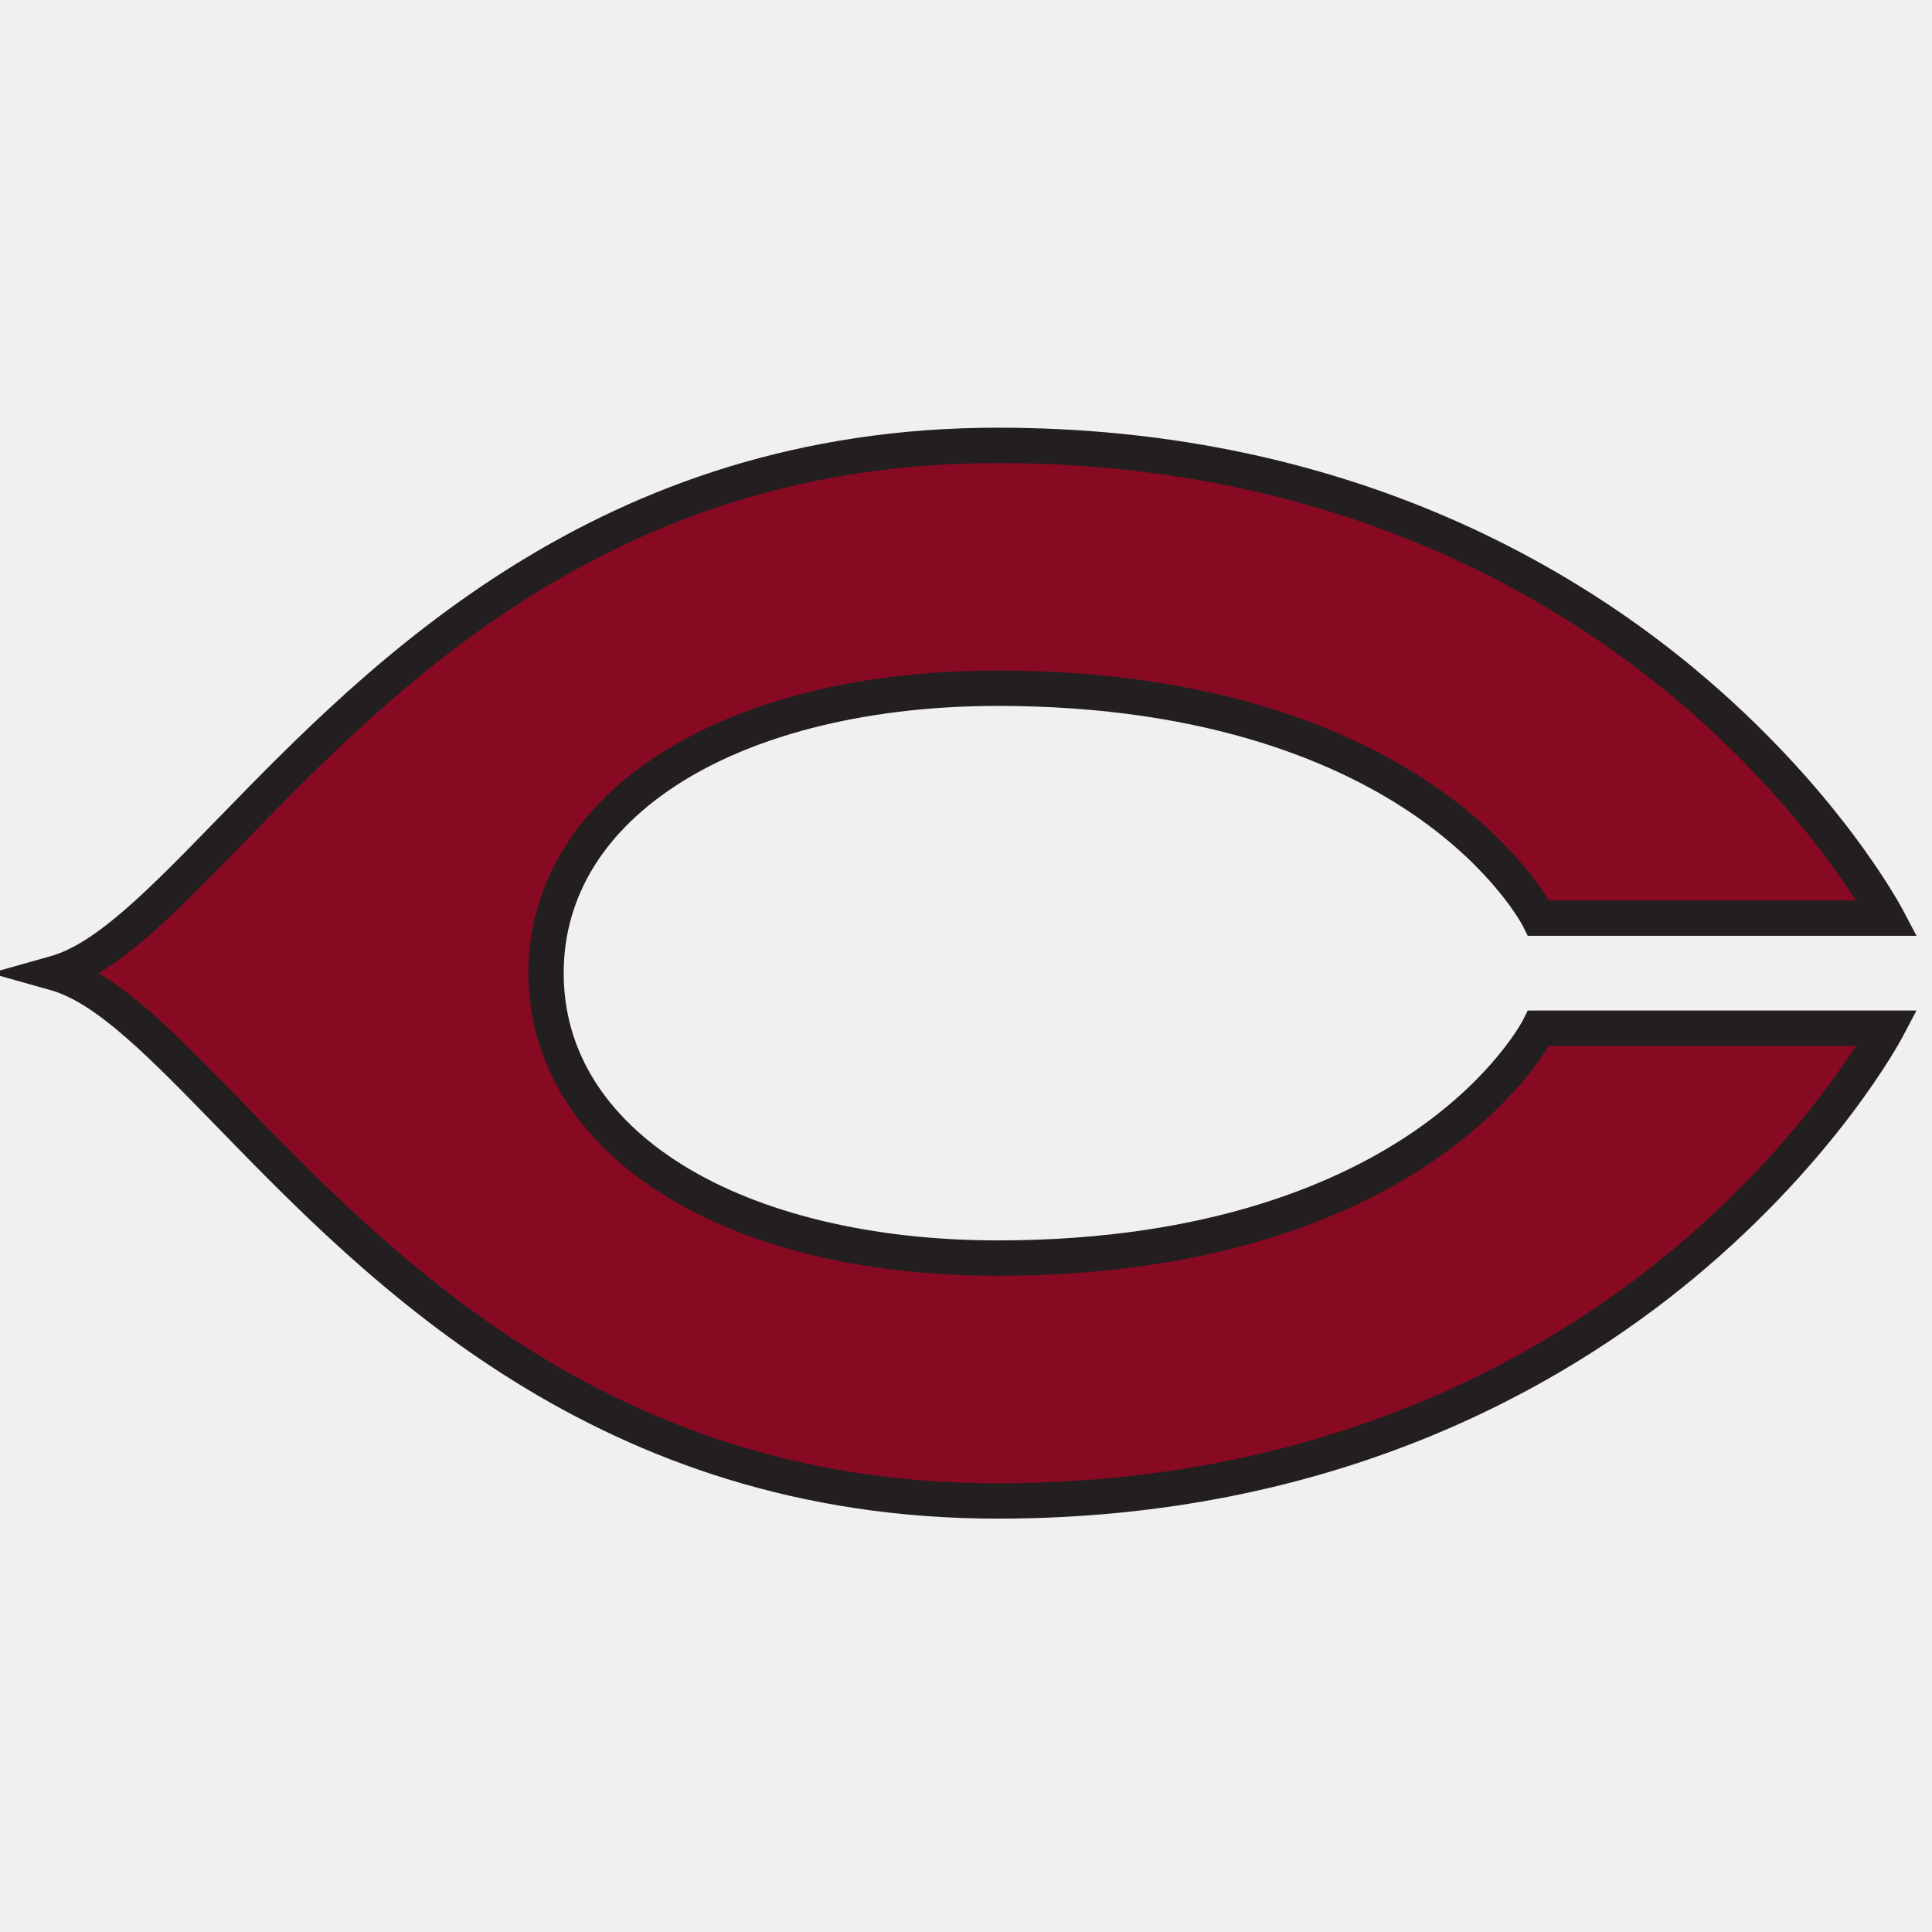
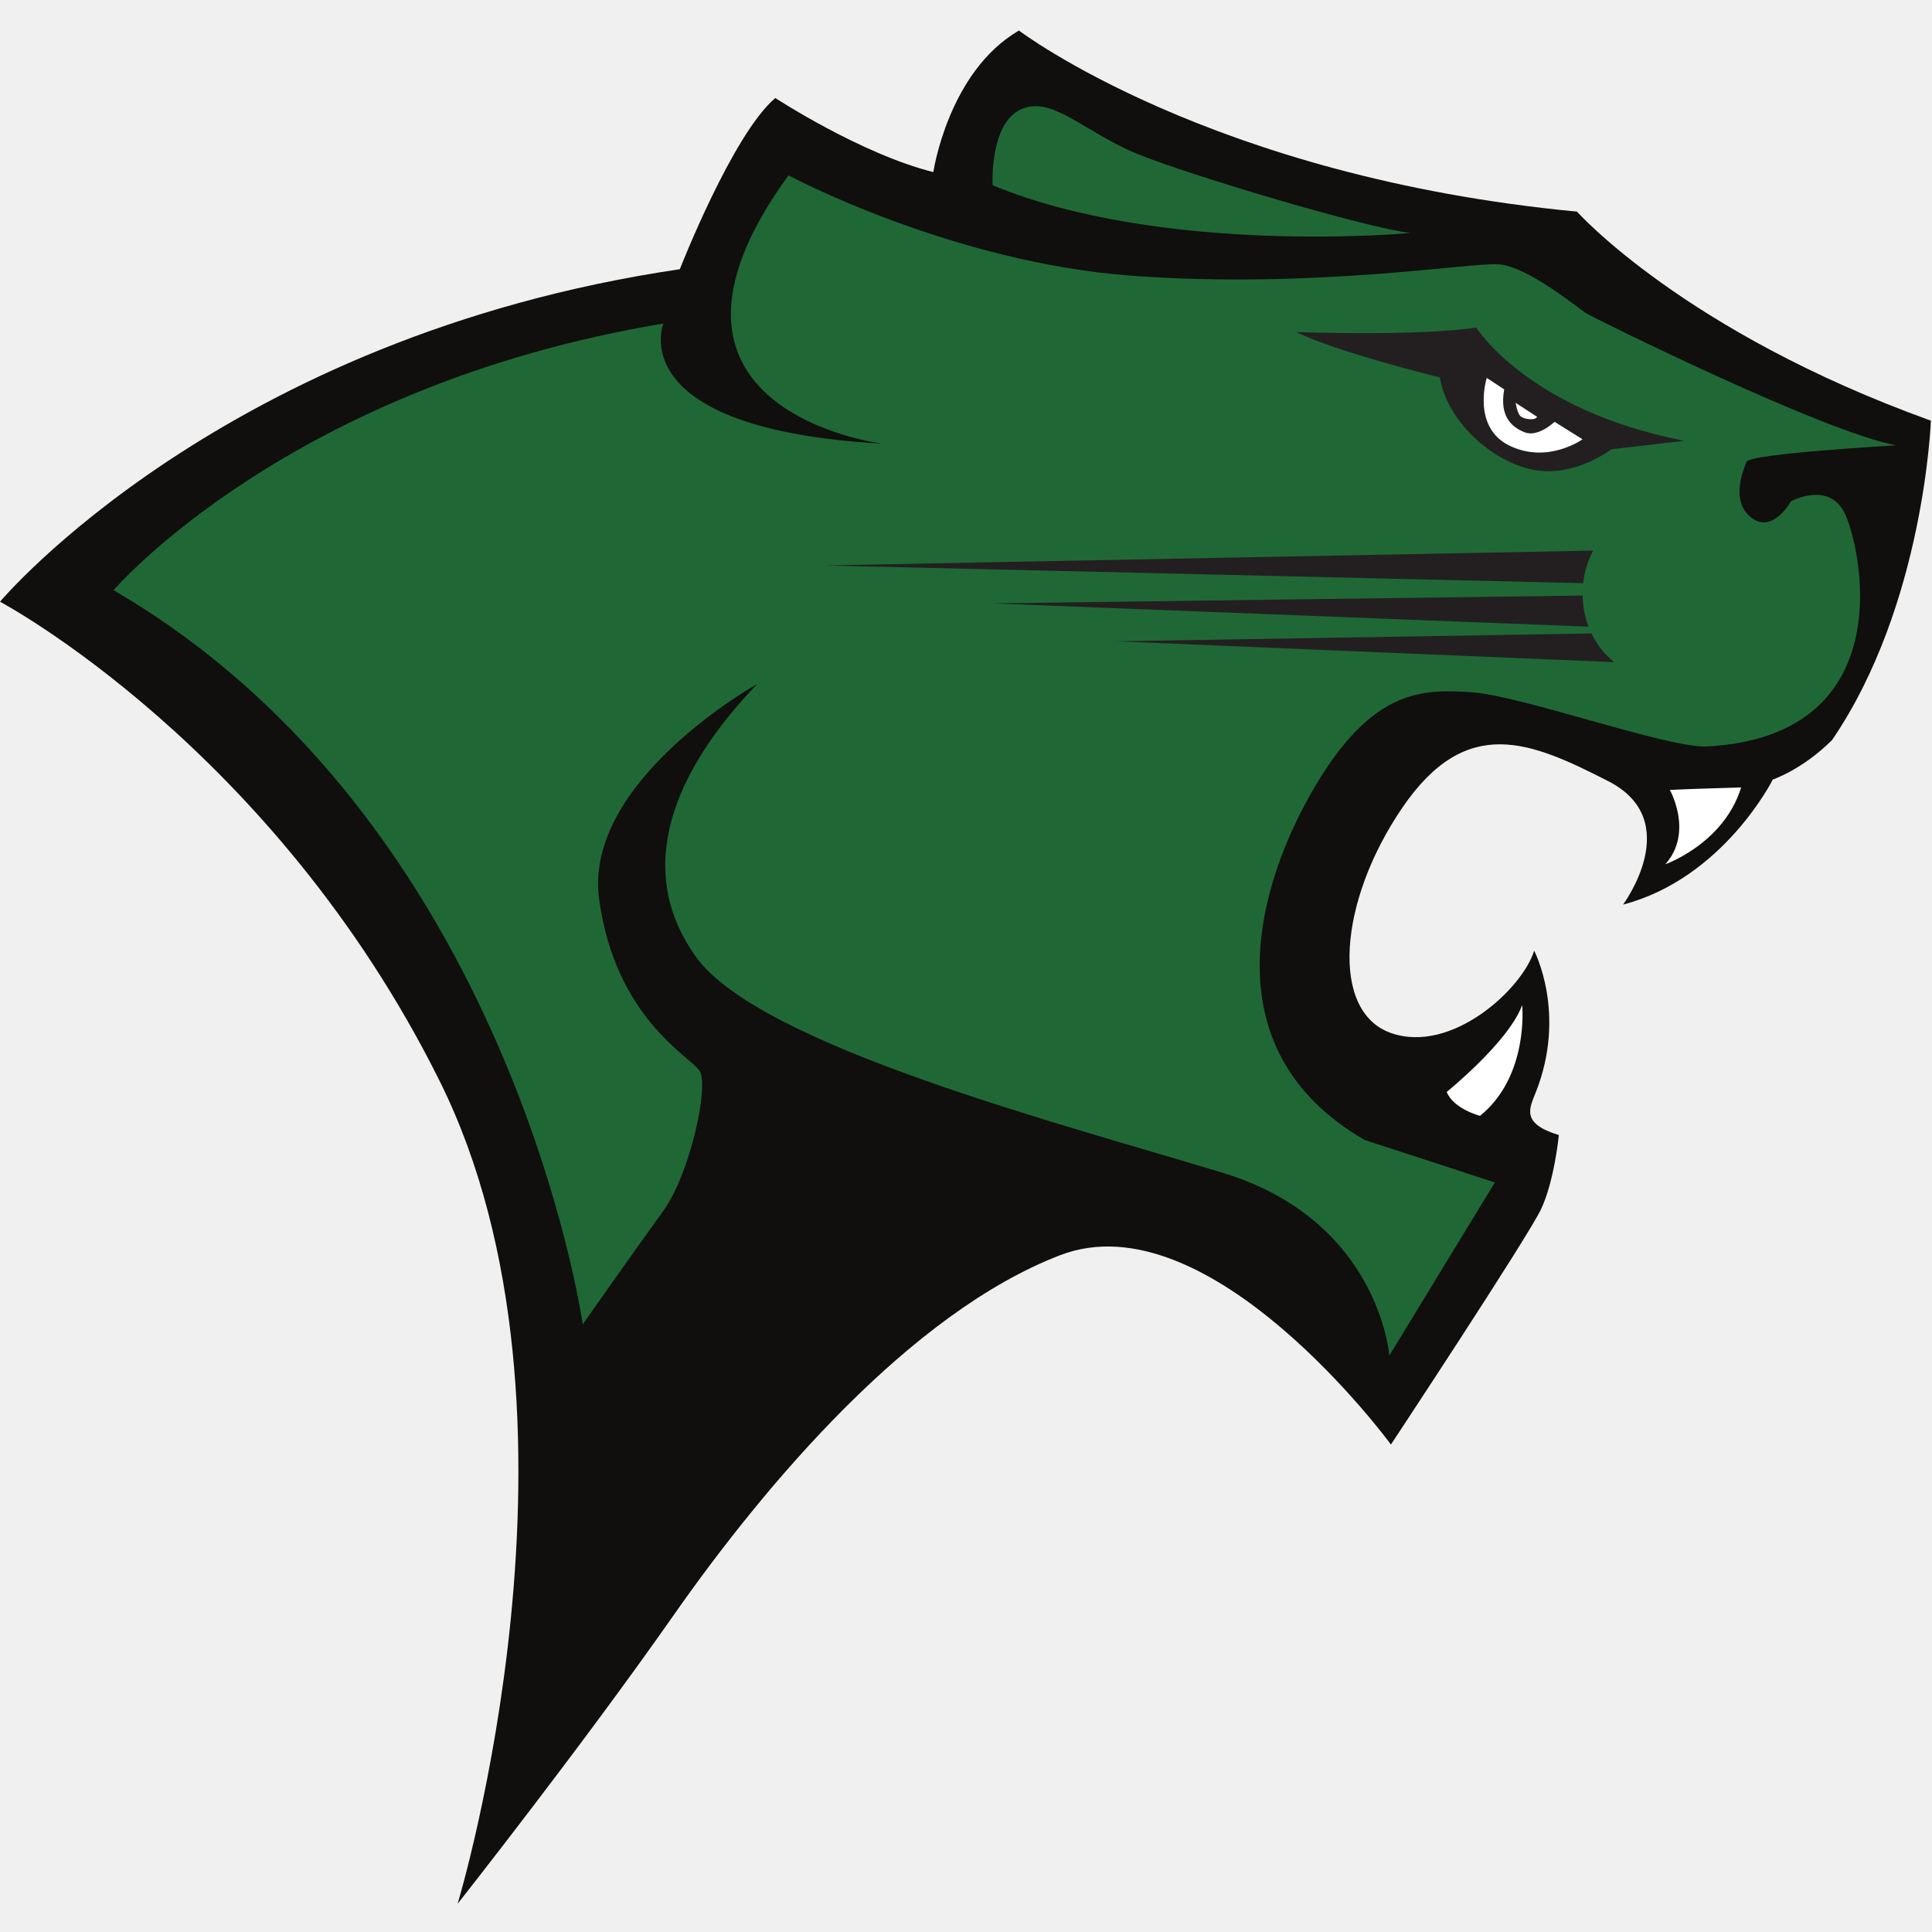
<svg xmlns="http://www.w3.org/2000/svg" width="200px" height="200px" viewBox="0 0 200 200" version="1.1">
-   <g id="chicago" stroke="none" stroke-width="1" fill="none" fill-rule="evenodd">
-     <g id="chicago_BGL">
-       <g id="chicago" transform="translate(-1, 43)">
-         <g fill-rule="nonzero" id="g10">
-           <g transform="translate(100.0784, 57.38397) scale(-1, 1) rotate(-180) translate(-100.0784, -57.38397) translate(0, 0.559763)">
-             <g id="g12">
-               <path d="M104.278,111.103 C45.252,111.103 23.516,61.191 6.752,56.466 C23.516,51.743 45.252,1.831 104.278,1.831 C170.561,1.831 196.359,50.769 196.359,50.769 L160.283,50.769 C160.283,50.769 148.428,26.971 104.278,26.971 C77.005,26.971 57.521,38.738 57.521,56.466 C57.521,74.197 77.005,85.963 104.278,85.963 C148.428,85.963 160.283,62.166 160.283,62.166 L196.359,62.166 C196.359,62.166 170.561,111.103 104.278,111.103" id="path14" fill="#880A22" />
-               <path d="M11.206,56.466 C15.715,53.785 20.499,48.866 26.209,42.994 C33.986,34.996 43.665,25.044 56.267,17.226 C70.977,8.1 86.682,3.662 104.278,3.662 C137.892,3.662 160.68,16.682 173.877,27.604 C184.161,36.114 190.393,44.713 193.117,48.939 L161.342,48.939 C160.084,46.903 156.669,42.128 149.888,37.371 C141.933,31.791 127.563,25.14 104.278,25.14 C90.456,25.14 78.501,28.037 69.704,33.517 C60.667,39.145 55.69,47.296 55.69,56.466 C55.69,65.637 60.667,73.789 69.704,79.419 C78.501,84.898 90.456,87.795 104.278,87.795 C127.563,87.795 141.933,81.144 149.888,75.564 C156.669,70.808 160.084,66.034 161.342,63.997 L193.117,63.997 C190.393,68.223 184.161,76.821 173.877,85.332 C160.68,96.253 137.892,109.272 104.278,109.272 C86.682,109.272 70.976,104.835 56.266,95.709 C43.664,87.889 33.985,77.936 26.207,69.938 C20.498,64.067 15.715,59.148 11.206,56.466 Z M104.278,0 C62.911,0 39.243,24.337 23.583,40.441 C16.562,47.66 11.017,53.362 6.256,54.704 L0,56.466 L6.255,58.229 C11.017,59.571 16.562,65.273 23.582,72.492 C39.243,88.596 62.91,112.934 104.278,112.934 C139.065,112.934 162.669,99.399 176.345,88.043 C191.189,75.718 197.709,63.533 197.979,63.02 L199.395,60.335 L159.149,60.335 L158.643,61.35 C158.617,61.401 155.674,67.096 147.571,72.715 C140.06,77.924 126.453,84.132 104.278,84.132 C91.33,84.132 79.739,81.354 71.641,76.31 C63.601,71.302 59.353,64.44 59.353,56.466 C59.353,48.493 63.601,41.632 71.641,36.625 C79.739,31.581 91.33,28.802 104.278,28.802 C126.453,28.802 140.06,35.012 147.571,40.22 C155.674,45.84 158.617,51.535 158.646,51.591 L159.154,52.596 L160.283,52.601 L199.395,52.601 L197.979,49.917 C197.709,49.403 191.189,37.218 176.345,24.892 C162.669,13.536 139.065,0 104.278,0 L104.278,0 Z" id="path16" fill="#231F20" />
-             </g>
+   <g id="chicago-st" stroke="none" stroke-width="1" fill="none" fill-rule="evenodd">
+     <g id="chicago-st_BGL" transform="translate(0, 0)">
+       <g id="chicago-st" transform="translate(0, 3)">
+         <g id="g10" transform="translate(99.97327, 97.09917) scale(-1, 1) rotate(-180) translate(-99.97327, -97.09917) translate(0, 0.119759)" fill-rule="nonzero">
+           <g id="g12">
+             <path d="M0,134.789 C0,134.789 23.005,162.223 70.376,169.21 C70.376,169.21 75.829,183.183 80.26,186.932 C80.26,186.932 89.121,181.138 96.619,179.264 C96.619,179.264 98.152,189.658 105.479,193.918 C105.479,193.918 125.417,178.752 163.246,175.174 C163.246,175.174 174.322,162.735 199.883,153.533 C199.883,153.533 199.202,134.448 189.659,120.475 C186.592,117.407 183.524,116.385 183.524,116.385 C183.524,116.385 178.412,106.161 168.017,103.434 C168.017,103.434 174.493,112.125 166.484,116.214 C158.475,120.304 151.829,123.201 145.183,113.488 C138.537,103.775 137.686,92.357 143.99,90.143 C150.295,87.928 157.622,94.744 158.815,98.663 C158.815,98.663 162.224,92.187 158.986,84.008 C158.305,82.304 157.453,80.771 161.372,79.578 C161.372,79.578 160.912,74.823 159.525,71.895 C158.138,68.967 143.99,47.542 143.99,47.542 C143.99,47.542 125.246,73.103 109.739,67.139 C94.233,61.174 79.238,43.452 69.695,29.82 C60.153,16.188 47.373,0 47.373,0 C47.373,0 62.709,50.61 45.498,85.202 C28.287,119.793 0,134.789 0,134.789" id="path14" fill="#100F0D" />
+             <path d="M11.758,135.982 C11.758,135.982 29.821,157.112 68.673,163.587 C68.673,163.587 64.242,152.682 91.336,151.148 C91.336,151.148 63.901,154.555 81.623,178.923 C81.623,178.923 98.494,169.892 117.238,168.529 C135.982,167.166 152,169.893 155.067,169.722 C158.134,169.552 163.416,165.121 164.269,164.61 C165.121,164.099 188.807,152.341 196.305,150.978 C196.305,150.978 181.138,150.126 180.798,149.274 C180.457,148.422 179.094,145.184 181.309,143.48 C183.524,141.776 185.399,145.184 185.399,145.184 C185.399,145.184 189.147,147.229 190.852,144.162 C192.556,141.094 197.327,120.816 176.538,119.794 C172.107,119.794 157.452,125.076 152.34,125.417 C147.229,125.758 142.117,125.758 136.152,115.704 C130.188,105.651 125.076,88.44 141.264,79.068 C147.569,77.023 154.747,74.669 154.747,74.669 L143.82,56.745 C143.82,56.745 142.798,70.717 126.61,75.659 C110.421,80.602 78.727,88.781 72.081,97.983 C65.435,107.184 69.865,117.408 78.385,126.269 C78.385,126.269 60.323,116.215 62.027,103.947 C63.731,91.678 71.399,87.759 72.421,86.225 C73.444,84.691 71.398,75.489 68.672,71.74 C65.946,67.992 60.323,59.983 60.323,59.983 C60.323,59.983 52.995,111.954 11.758,135.982" id="path16" fill="#1F6836" />
+             <path d="M102.754,177.902 C102.754,177.902 102.412,184.206 105.65,185.74 C108.888,187.274 112.296,183.354 117.749,181.139 C123.202,178.924 141.434,173.471 146.036,172.96 C146.036,172.96 120.476,170.574 102.754,177.902" id="path18" fill="#1F6836" />
+             <path d="M149.763,84.042 C149.763,84.042 156.19,89.23 157.576,93.034 C157.576,93.034 158.313,85.693 153.212,81.566 C153.212,81.566 150.471,82.273 149.763,84.042" id="path20" fill="#FFFFFF" />
+             <path d="M172.861,115.306 C172.861,115.306 175.339,110.917 172.396,107.613 C172.396,107.613 178.437,109.729 180.245,115.564 C180.245,115.564 174.822,115.409 172.861,115.306" id="path22" fill="#FFFFFF" />
+             <path d="M85.289,138.541 L163.889,136.708 C164.025,137.931 164.389,139.071 164.929,140.082 L85.289,138.541" id="path24" fill="#231F20" />
+             <path d="M102.638,134.616 L164.447,132.206 C164.067,133.198 163.854,134.287 163.832,135.429 L102.638,134.616" id="path26" fill="#231F20" />
+             <path d="M164.748,131.505 L115.546,130.692 L167.103,128.531 C166.129,129.306 165.318,130.32 164.748,131.505" id="path28" fill="#231F20" />
+             <path d="M134.183,162.707 C134.183,162.707 146.627,162.242 152.823,163.171 C152.823,163.171 158.142,154.6 174.355,151.45 C174.355,151.45 168.726,150.779 166.816,150.573 C166.816,150.573 162.943,147.578 158.657,148.456 C154.372,149.333 149.776,153.516 149.054,158.008 C149.054,158.008 138.469,160.59 134.183,162.707" id="path30" fill="#231F20" />
+             <path d="M153.907,157.956 C153.907,157.956 152.307,152.844 156.283,150.934 C160.258,149.023 163.821,151.605 163.821,151.605 L160.929,153.412 C160.929,153.412 159.233,151.778 157.831,152.328 C156.265,152.943 155.25,154.187 155.715,156.769 L153.907,157.956" id="path32" fill="#FFFFFF" />
+             <path d="M156.902,155.374 C156.902,155.374 157.057,154.29 157.418,153.98 C157.78,153.671 158.916,153.516 159.123,153.929 L156.902,155.374" id="path34" fill="#FFFFFF" />
          </g>
        </g>
      </g>
    </g>
  </g>
</svg>
